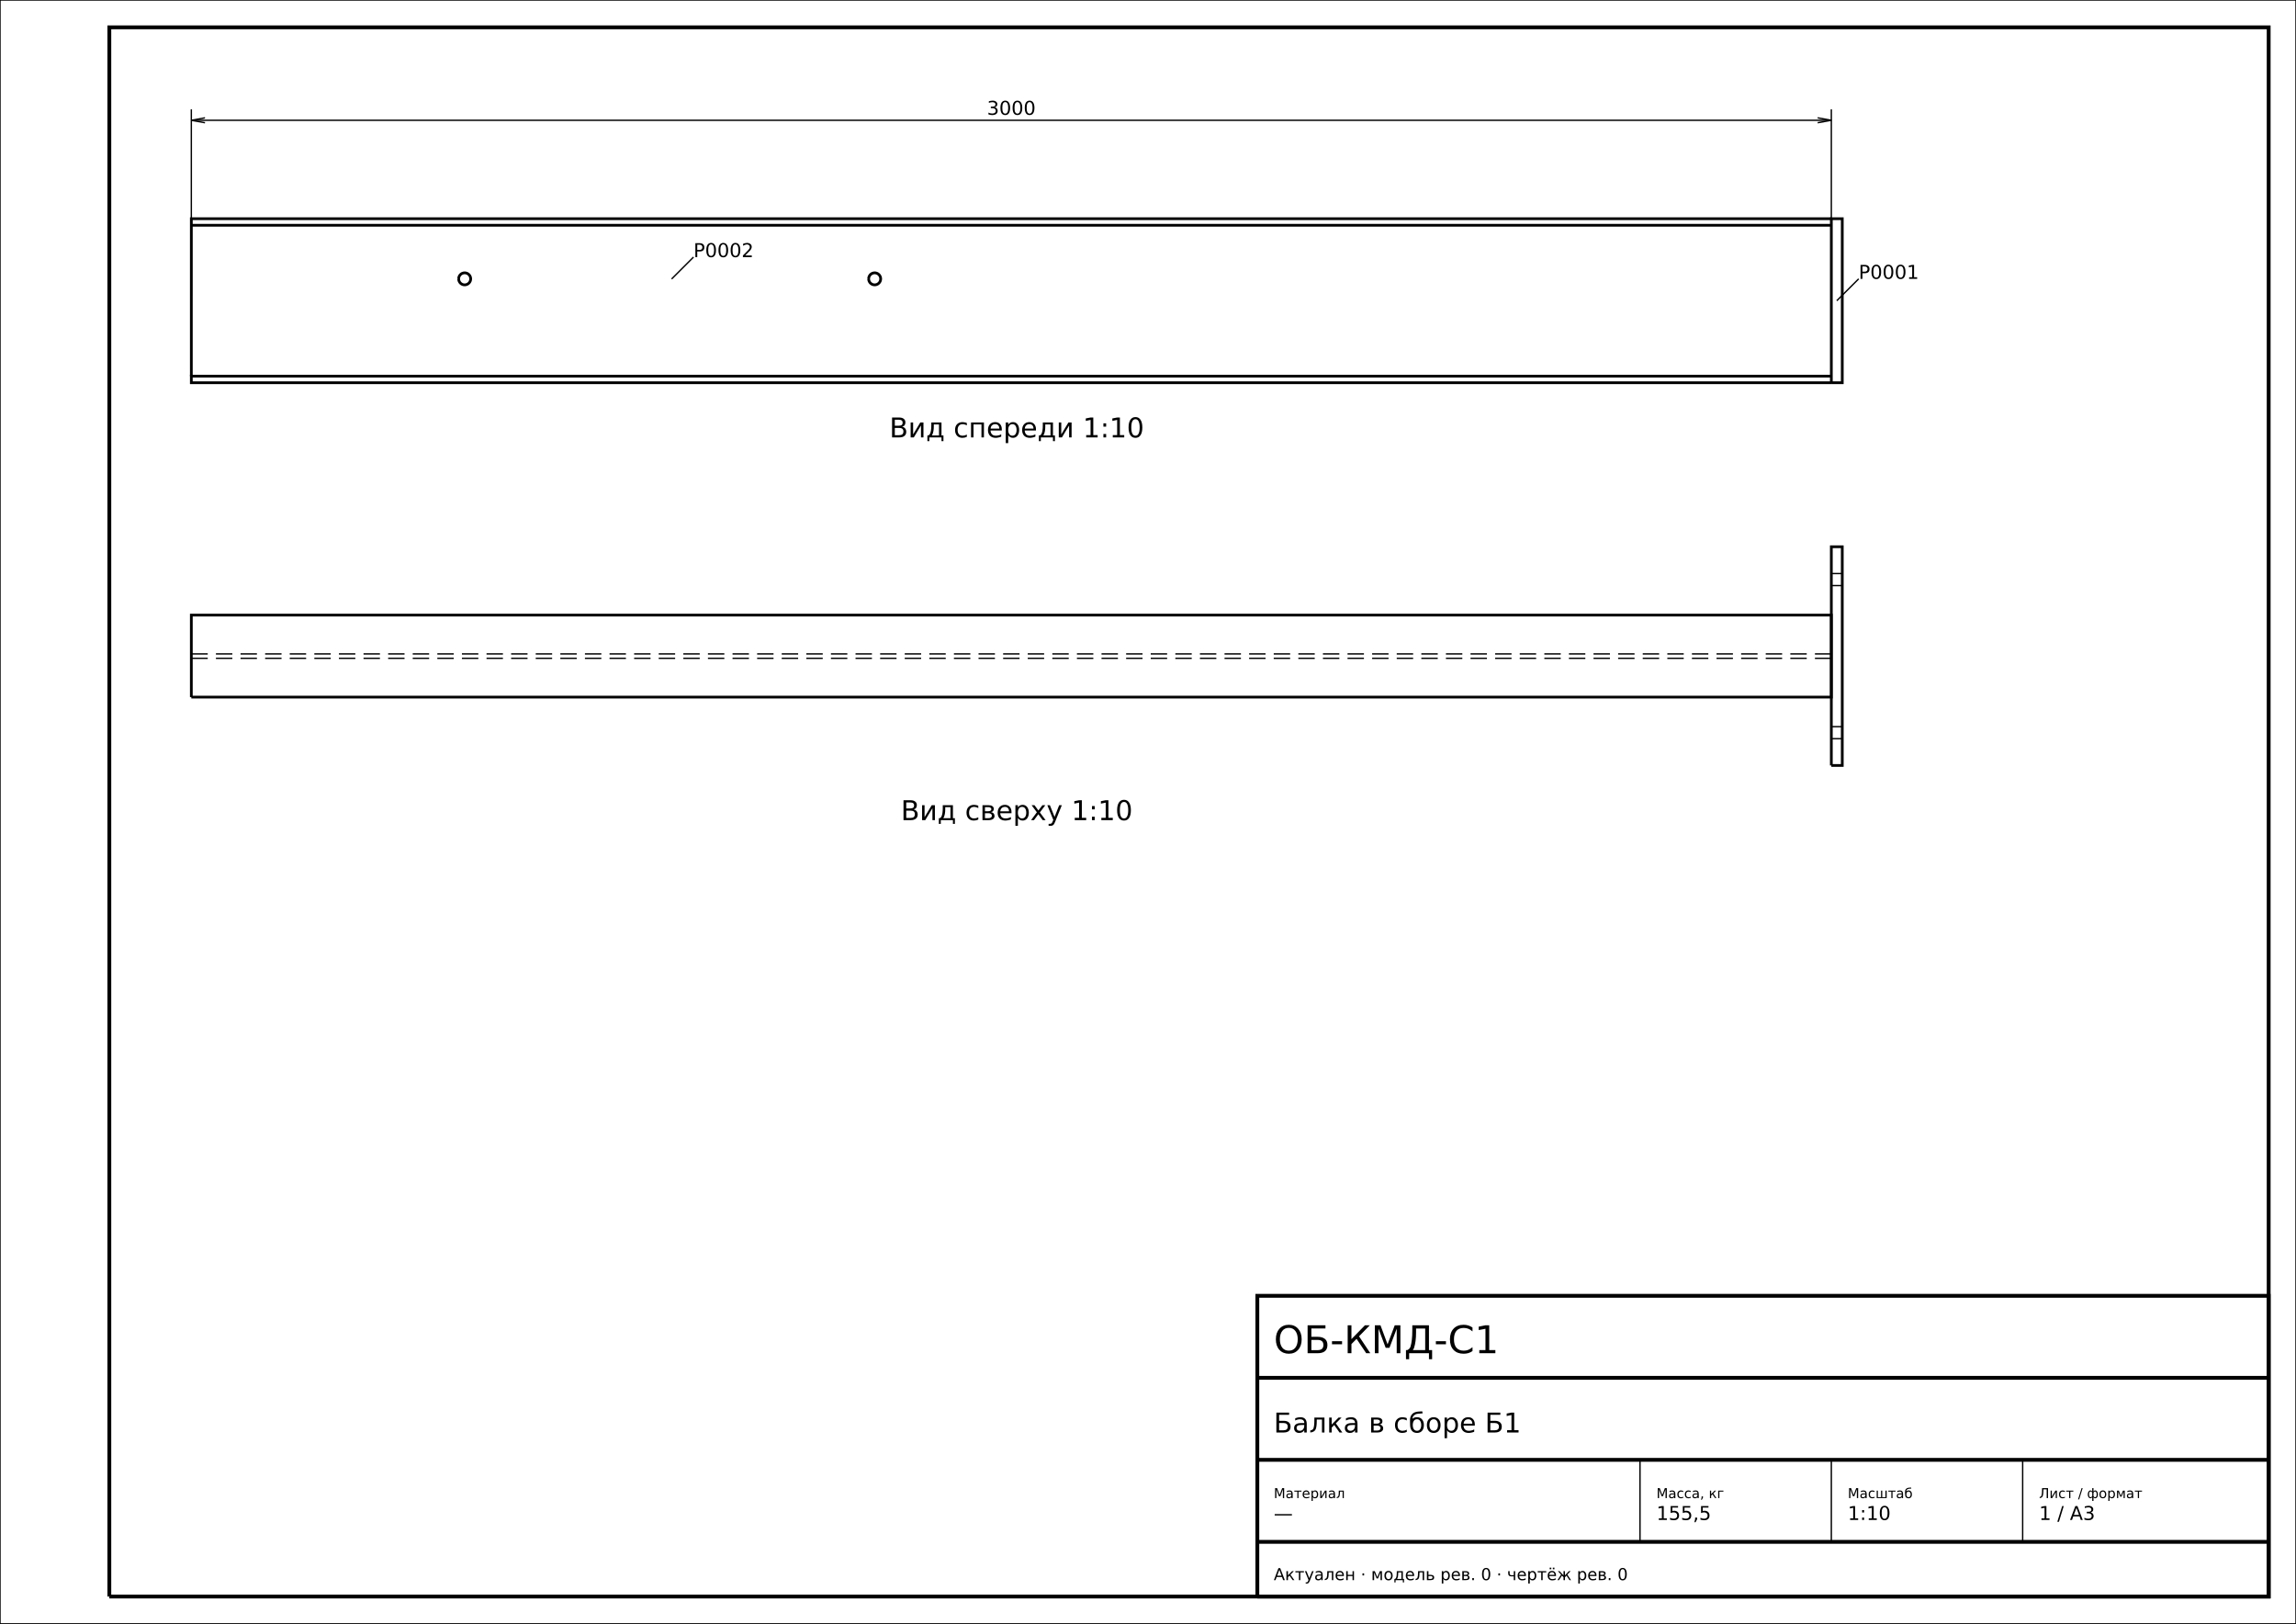
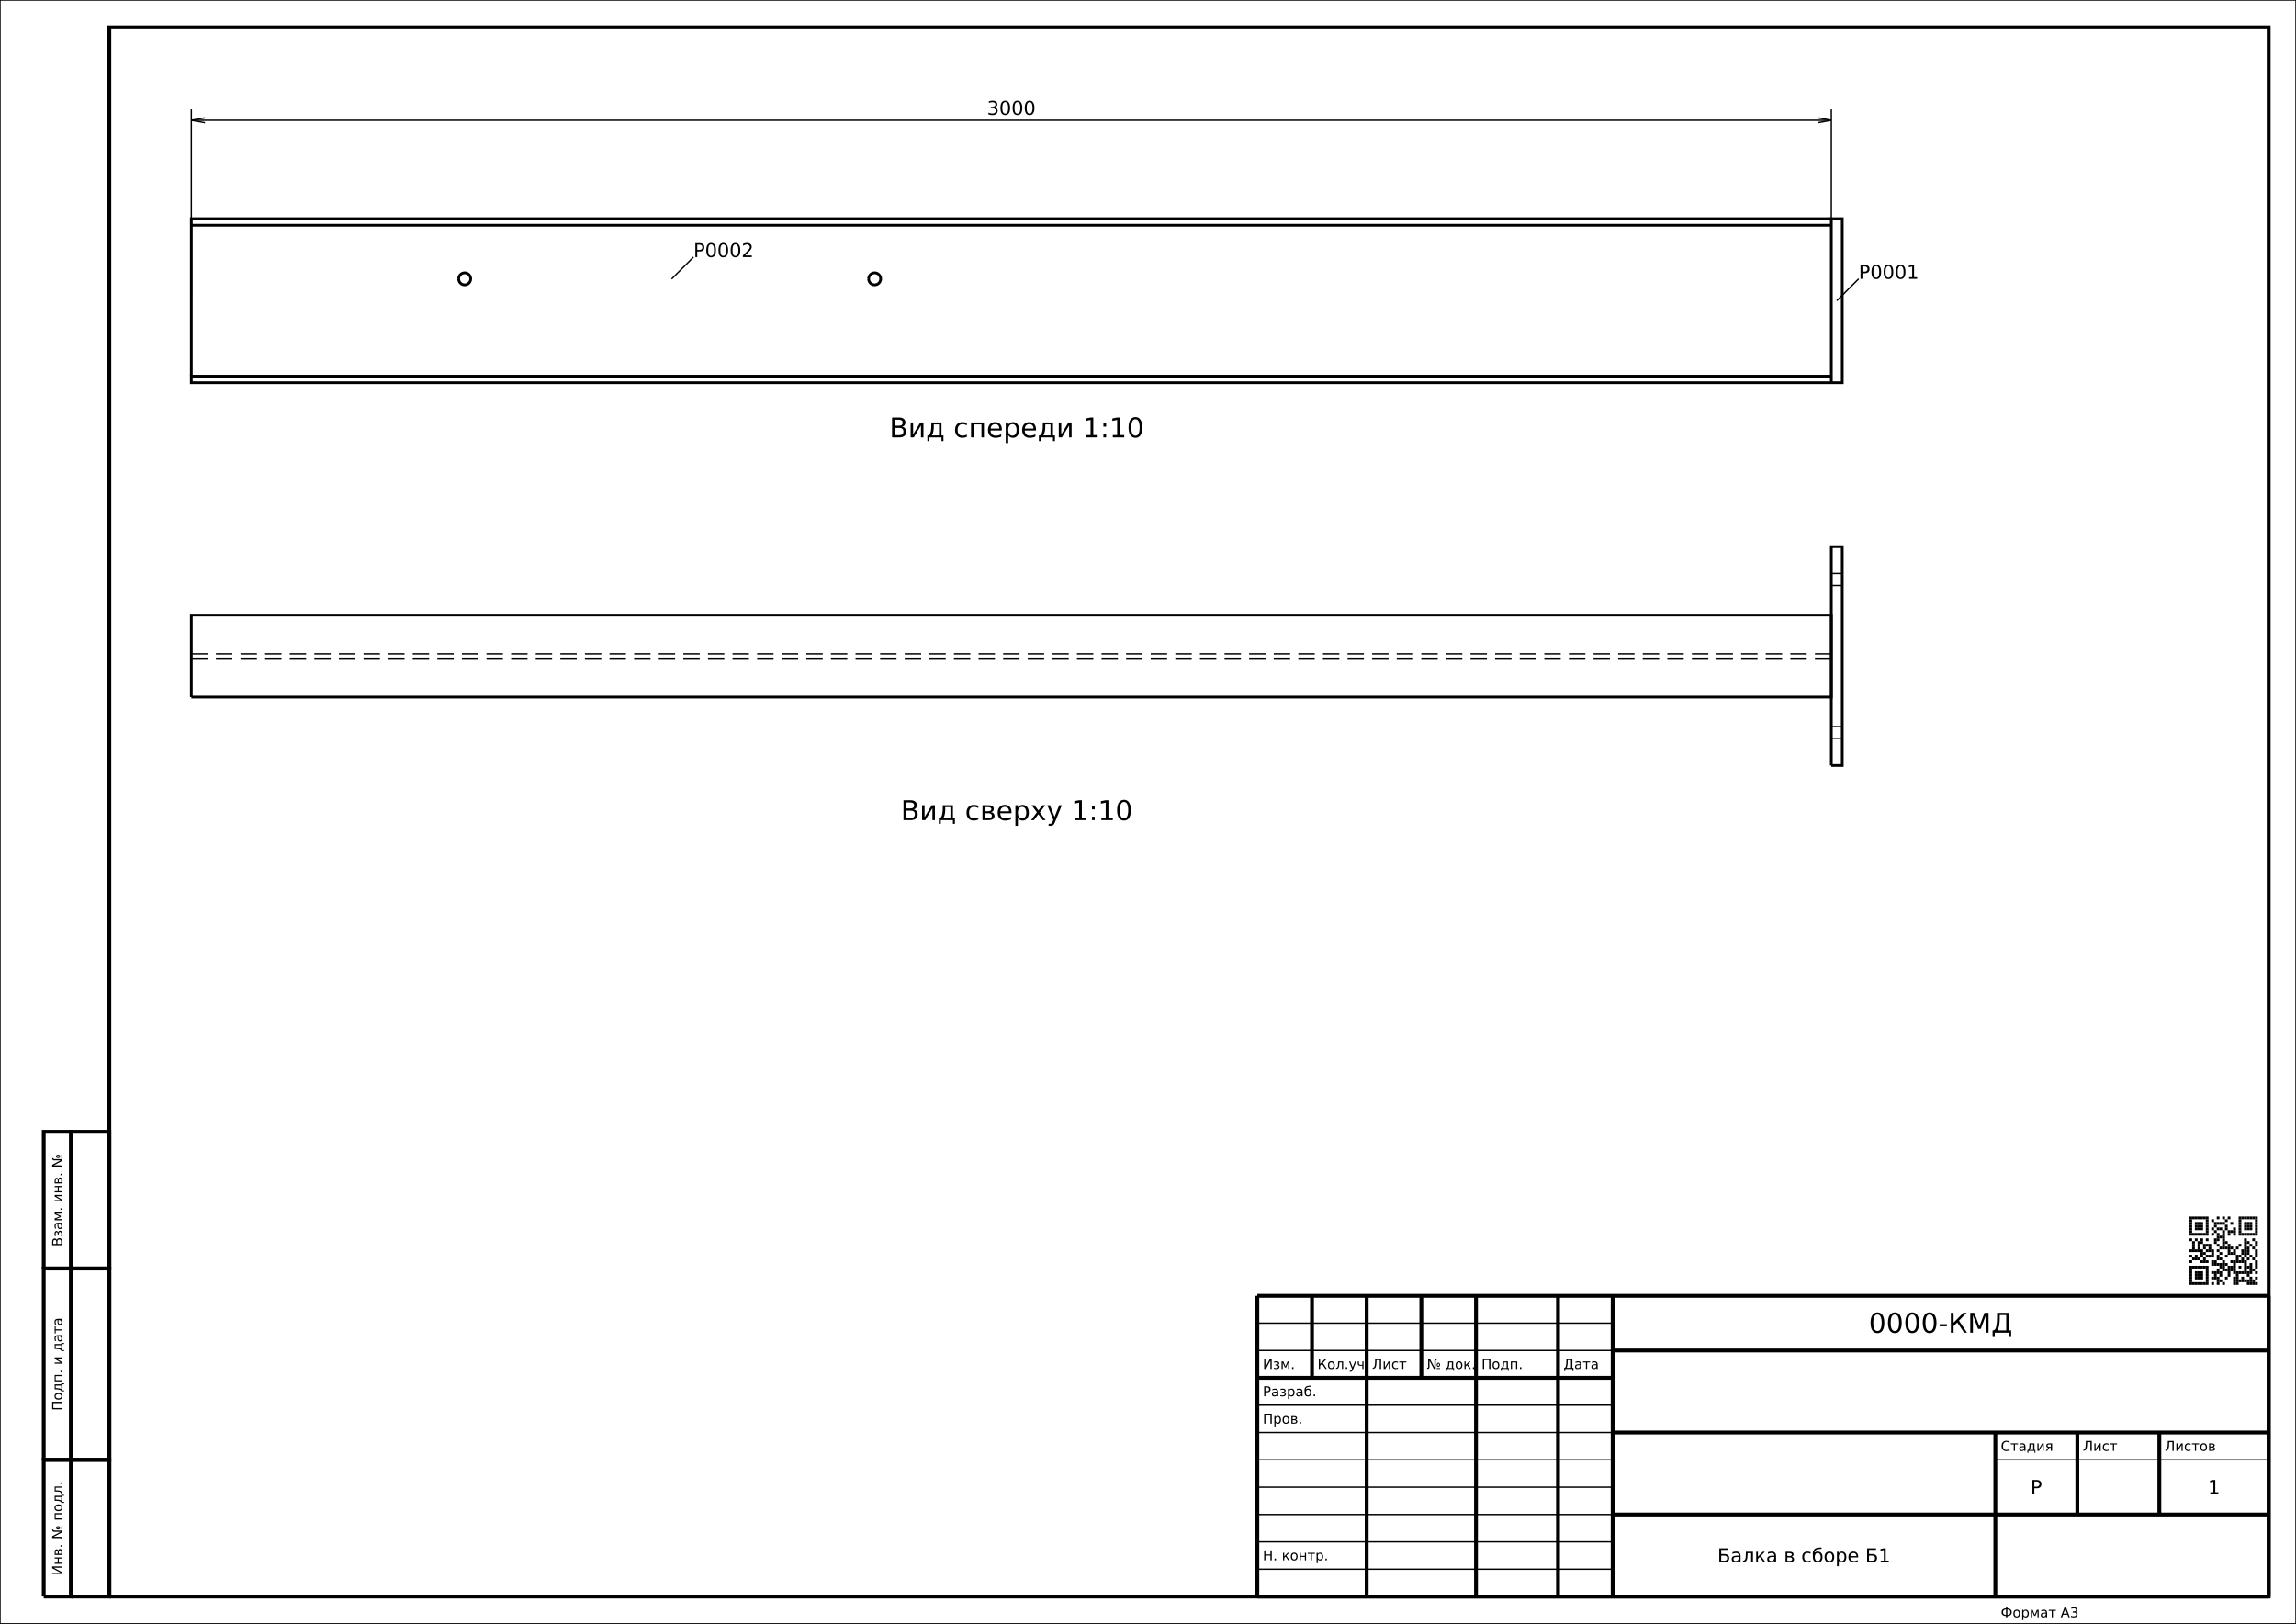
<svg xmlns="http://www.w3.org/2000/svg" width="420mm" height="297mm" viewBox="0 0 420 297" font-family="DejaVu Sans, Arial, sans-serif" data-drawing="902">
  <rect width="420" height="297" fill="#fff" />
  <polyline class="Thin" points="0,297 420,297 420,0 0,0 0,297" fill="none" stroke="#000" stroke-width="0.25" />
  <polyline class="Frame" points="20,292 415,292 415,5 20,5 20,292" fill="none" stroke="#000" stroke-width="0.7" />
-   <polyline class="Frame" points="230,292 415,292 415,237 230,237 230,292" fill="none" stroke="#000" stroke-width="0.7" />
-   <polyline class="Frame" points="230,252 415,252" fill="none" stroke="#000" stroke-width="0.7" />
-   <polyline class="Frame" points="230,267 415,267" fill="none" stroke="#000" stroke-width="0.7" />
-   <polyline class="Frame" points="230,282 415,282" fill="none" stroke="#000" stroke-width="0.7" />
-   <polyline class="Thin" points="300,282 300,267" fill="none" stroke="#000" stroke-width="0.25" />
-   <polyline class="Thin" points="335,282 335,267" fill="none" stroke="#000" stroke-width="0.25" />
-   <polyline class="Thin" points="370,282 370,267" fill="none" stroke="#000" stroke-width="0.25" />
+   <polyline class="Frame" points="230,292 415,292" fill="none" stroke="#000" stroke-width="0.7" />
+   <polyline class="Frame" points="415,292 415,237" fill="none" stroke="#000" stroke-width="0.7" />
+   <polyline class="Frame" points="415,237 230,237" fill="none" stroke="#000" stroke-width="0.7" />
+   <polyline class="Frame" points="230,237 230,292" fill="none" stroke="#000" stroke-width="0.7" />
+   <polyline class="Thin" points="230,287 295,287" fill="none" stroke="#000" stroke-width="0.25" />
+   <polyline class="Thin" points="230,282 295,282" fill="none" stroke="#000" stroke-width="0.25" />
+   <polyline class="Thin" points="230,277 295,277" fill="none" stroke="#000" stroke-width="0.25" />
+   <polyline class="Thin" points="230,272 295,272" fill="none" stroke="#000" stroke-width="0.25" />
+   <polyline class="Thin" points="230,267 295,267" fill="none" stroke="#000" stroke-width="0.25" />
+   <polyline class="Thin" points="230,262 295,262" fill="none" stroke="#000" stroke-width="0.25" />
+   <polyline class="Thin" points="230,257 295,257" fill="none" stroke="#000" stroke-width="0.25" />
+   <polyline class="Frame" points="230,252 295,252" fill="none" stroke="#000" stroke-width="0.7" />
+   <polyline class="Thin" points="230,247 295,247" fill="none" stroke="#000" stroke-width="0.25" />
+   <polyline class="Thin" points="230,242 295,242" fill="none" stroke="#000" stroke-width="0.25" />
+   <polyline class="Frame" points="240,252 240,237" fill="none" stroke="#000" stroke-width="0.7" />
+   <polyline class="Frame" points="260,252 260,237" fill="none" stroke="#000" stroke-width="0.7" />
+   <polyline class="Frame" points="250,292 250,237" fill="none" stroke="#000" stroke-width="0.7" />
+   <polyline class="Frame" points="270,292 270,237" fill="none" stroke="#000" stroke-width="0.7" />
+   <polyline class="Frame" points="285,292 285,237" fill="none" stroke="#000" stroke-width="0.7" />
+   <polyline class="Frame" points="295,292 295,237" fill="none" stroke="#000" stroke-width="0.7" />
+   <polyline class="Frame" points="295,247 415,247" fill="none" stroke="#000" stroke-width="0.7" />
+   <polyline class="Frame" points="295,262 415,262" fill="none" stroke="#000" stroke-width="0.7" />
+   <polyline class="Thin" points="365,267 415,267" fill="none" stroke="#000" stroke-width="0.25" />
+   <polyline class="Frame" points="295,277 415,277" fill="none" stroke="#000" stroke-width="0.7" />
+   <polyline class="Frame" points="365,292 365,262" fill="none" stroke="#000" stroke-width="0.7" />
+   <polyline class="Frame" points="380,277 380,262" fill="none" stroke="#000" stroke-width="0.7" />
+   <polyline class="Frame" points="395,277 395,262" fill="none" stroke="#000" stroke-width="0.7" />
+   <polyline class="Frame" points="8,292 13,292 13,267 8,267 8,292" fill="none" stroke="#000" stroke-width="0.7" />
+   <polyline class="Frame" points="13,292 20,292 20,267 13,267 13,292" fill="none" stroke="#000" stroke-width="0.7" />
+   <polyline class="Frame" points="8,267 13,267 13,232 8,232 8,267" fill="none" stroke="#000" stroke-width="0.7" />
+   <polyline class="Frame" points="13,267 20,267 20,232 13,232 13,267" fill="none" stroke="#000" stroke-width="0.7" />
+   <polyline class="Frame" points="8,232 13,232 13,207 8,207 8,232" fill="none" stroke="#000" stroke-width="0.7" />
+   <polyline class="Frame" points="13,232 20,232 20,207 13,207 13,232" fill="none" stroke="#000" stroke-width="0.7" />
+   <rect x="400.5" y="222.5" width="0.5" height="0.5" fill="#000" />
+   <rect x="401" y="222.5" width="0.5" height="0.5" fill="#000" />
+   <rect x="401.5" y="222.5" width="0.5" height="0.5" fill="#000" />
+   <rect x="402" y="222.5" width="0.5" height="0.5" fill="#000" />
+   <rect x="402.5" y="222.5" width="0.5" height="0.5" fill="#000" />
+   <rect x="403" y="222.5" width="0.5" height="0.5" fill="#000" />
+   <rect x="403.5" y="222.5" width="0.5" height="0.5" fill="#000" />
+   <rect x="405.5" y="222.5" width="0.5" height="0.5" fill="#000" />
+   <rect x="406.5" y="222.5" width="0.5" height="0.5" fill="#000" />
+   <rect x="407.5" y="222.5" width="0.5" height="0.5" fill="#000" />
+   <rect x="409.5" y="222.5" width="0.5" height="0.5" fill="#000" />
+   <rect x="410" y="222.5" width="0.5" height="0.5" fill="#000" />
+   <rect x="410.5" y="222.5" width="0.5" height="0.5" fill="#000" />
+   <rect x="411" y="222.5" width="0.5" height="0.5" fill="#000" />
+   <rect x="411.5" y="222.5" width="0.5" height="0.5" fill="#000" />
+   <rect x="412" y="222.5" width="0.5" height="0.5" fill="#000" />
+   <rect x="412.5" y="222.5" width="0.5" height="0.5" fill="#000" />
+   <rect x="400.5" y="223" width="0.5" height="0.5" fill="#000" />
+   <rect x="403.5" y="223" width="0.5" height="0.5" fill="#000" />
+   <rect x="404.5" y="223" width="0.5" height="0.5" fill="#000" />
+   <rect x="407" y="223" width="0.5" height="0.5" fill="#000" />
+   <rect x="409.5" y="223" width="0.5" height="0.5" fill="#000" />
+   <rect x="412.5" y="223" width="0.5" height="0.5" fill="#000" />
+   <rect x="400.5" y="223.5" width="0.5" height="0.5" fill="#000" />
+   <rect x="401.5" y="223.5" width="0.5" height="0.5" fill="#000" />
+   <rect x="402" y="223.5" width="0.5" height="0.5" fill="#000" />
+   <rect x="402.5" y="223.5" width="0.5" height="0.5" fill="#000" />
+   <rect x="403.5" y="223.5" width="0.5" height="0.5" fill="#000" />
+   <rect x="405" y="223.5" width="0.5" height="0.5" fill="#000" />
+   <rect x="405.5" y="223.5" width="0.5" height="0.5" fill="#000" />
+   <rect x="406" y="223.5" width="0.5" height="0.5" fill="#000" />
+   <rect x="406.5" y="223.5" width="0.5" height="0.5" fill="#000" />
+   <rect x="408" y="223.5" width="0.5" height="0.5" fill="#000" />
+   <rect x="409.5" y="223.5" width="0.5" height="0.5" fill="#000" />
+   <rect x="410.5" y="223.5" width="0.5" height="0.5" fill="#000" />
+   <rect x="411" y="223.5" width="0.5" height="0.5" fill="#000" />
+   <rect x="411.5" y="223.5" width="0.5" height="0.5" fill="#000" />
+   <rect x="412.5" y="223.5" width="0.5" height="0.5" fill="#000" />
+   <rect x="400.5" y="224" width="0.5" height="0.5" fill="#000" />
+   <rect x="401.5" y="224" width="0.5" height="0.5" fill="#000" />
+   <rect x="402" y="224" width="0.5" height="0.5" fill="#000" />
+   <rect x="402.5" y="224" width="0.5" height="0.5" fill="#000" />
+   <rect x="403.5" y="224" width="0.5" height="0.5" fill="#000" />
+   <rect x="405" y="224" width="0.5" height="0.5" fill="#000" />
+   <rect x="407" y="224" width="0.5" height="0.5" fill="#000" />
+   <rect x="409.5" y="224" width="0.5" height="0.5" fill="#000" />
+   <rect x="410.5" y="224" width="0.5" height="0.5" fill="#000" />
+   <rect x="411" y="224" width="0.5" height="0.5" fill="#000" />
+   <rect x="411.5" y="224" width="0.5" height="0.5" fill="#000" />
+   <rect x="412.5" y="224" width="0.5" height="0.5" fill="#000" />
+   <rect x="400.5" y="224.5" width="0.5" height="0.5" fill="#000" />
+   <rect x="401.5" y="224.5" width="0.5" height="0.5" fill="#000" />
+   <rect x="402" y="224.5" width="0.5" height="0.5" fill="#000" />
+   <rect x="402.5" y="224.5" width="0.5" height="0.5" fill="#000" />
+   <rect x="403.5" y="224.5" width="0.5" height="0.5" fill="#000" />
+   <rect x="404.5" y="224.5" width="0.5" height="0.5" fill="#000" />
+   <rect x="405.5" y="224.5" width="0.5" height="0.5" fill="#000" />
+   <rect x="406" y="224.5" width="0.5" height="0.5" fill="#000" />
+   <rect x="407" y="224.5" width="0.5" height="0.5" fill="#000" />
+   <rect x="408.5" y="224.5" width="0.5" height="0.5" fill="#000" />
+   <rect x="409.5" y="224.5" width="0.5" height="0.5" fill="#000" />
+   <rect x="410.5" y="224.5" width="0.5" height="0.5" fill="#000" />
+   <rect x="411" y="224.5" width="0.5" height="0.5" fill="#000" />
+   <rect x="411.5" y="224.5" width="0.5" height="0.5" fill="#000" />
+   <rect x="412.5" y="224.5" width="0.5" height="0.5" fill="#000" />
+   <rect x="400.5" y="225" width="0.5" height="0.5" fill="#000" />
+   <rect x="403.5" y="225" width="0.5" height="0.5" fill="#000" />
+   <rect x="405" y="225" width="0.5" height="0.5" fill="#000" />
+   <rect x="406.5" y="225" width="0.5" height="0.5" fill="#000" />
+   <rect x="407.5" y="225" width="0.5" height="0.5" fill="#000" />
+   <rect x="408" y="225" width="0.5" height="0.5" fill="#000" />
+   <rect x="408.5" y="225" width="0.5" height="0.5" fill="#000" />
+   <rect x="409.5" y="225" width="0.5" height="0.5" fill="#000" />
+   <rect x="412.5" y="225" width="0.5" height="0.5" fill="#000" />
+   <rect x="400.5" y="225.5" width="0.5" height="0.5" fill="#000" />
+   <rect x="401" y="225.5" width="0.5" height="0.5" fill="#000" />
+   <rect x="401.5" y="225.5" width="0.5" height="0.5" fill="#000" />
+   <rect x="402" y="225.5" width="0.5" height="0.5" fill="#000" />
+   <rect x="402.5" y="225.5" width="0.5" height="0.5" fill="#000" />
+   <rect x="403" y="225.5" width="0.5" height="0.5" fill="#000" />
+   <rect x="403.5" y="225.5" width="0.5" height="0.5" fill="#000" />
+   <rect x="404.5" y="225.5" width="0.5" height="0.5" fill="#000" />
+   <rect x="405.5" y="225.5" width="0.5" height="0.5" fill="#000" />
+   <rect x="406.5" y="225.5" width="0.5" height="0.5" fill="#000" />
+   <rect x="407.5" y="225.5" width="0.5" height="0.5" fill="#000" />
+   <rect x="408.5" y="225.5" width="0.5" height="0.5" fill="#000" />
+   <rect x="409.5" y="225.5" width="0.5" height="0.5" fill="#000" />
+   <rect x="410" y="225.5" width="0.5" height="0.5" fill="#000" />
+   <rect x="410.5" y="225.5" width="0.5" height="0.5" fill="#000" />
+   <rect x="411" y="225.5" width="0.5" height="0.5" fill="#000" />
+   <rect x="411.5" y="225.5" width="0.5" height="0.5" fill="#000" />
+   <rect x="412" y="225.5" width="0.5" height="0.5" fill="#000" />
+   <rect x="412.5" y="225.5" width="0.5" height="0.5" fill="#000" />
+   <rect x="405.5" y="226" width="0.5" height="0.5" fill="#000" />
+   <rect x="406" y="226" width="0.5" height="0.5" fill="#000" />
+   <rect x="406.5" y="226" width="0.5" height="0.5" fill="#000" />
+   <rect x="400.5" y="226.5" width="0.5" height="0.5" fill="#000" />
+   <rect x="401.5" y="226.5" width="0.5" height="0.5" fill="#000" />
+   <rect x="402.5" y="226.5" width="0.5" height="0.5" fill="#000" />
+   <rect x="403.5" y="226.5" width="0.5" height="0.5" fill="#000" />
+   <rect x="405" y="226.5" width="0.5" height="0.5" fill="#000" />
+   <rect x="405.5" y="226.5" width="0.5" height="0.5" fill="#000" />
+   <rect x="406.5" y="226.5" width="0.5" height="0.5" fill="#000" />
+   <rect x="410.5" y="226.5" width="0.5" height="0.5" fill="#000" />
+   <rect x="412" y="226.5" width="0.5" height="0.5" fill="#000" />
+   <rect x="401" y="227" width="0.5" height="0.5" fill="#000" />
+   <rect x="402" y="227" width="0.5" height="0.5" fill="#000" />
+   <rect x="402.5" y="227" width="0.5" height="0.5" fill="#000" />
+   <rect x="405" y="227" width="0.5" height="0.5" fill="#000" />
+   <rect x="406.5" y="227" width="0.5" height="0.5" fill="#000" />
+   <rect x="407" y="227" width="0.5" height="0.5" fill="#000" />
+   <rect x="410.5" y="227" width="0.5" height="0.5" fill="#000" />
+   <rect x="411" y="227" width="0.5" height="0.5" fill="#000" />
+   <rect x="412.5" y="227" width="0.5" height="0.5" fill="#000" />
+   <rect x="401" y="227.5" width="0.5" height="0.5" fill="#000" />
+   <rect x="402" y="227.5" width="0.5" height="0.5" fill="#000" />
+   <rect x="403" y="227.5" width="0.5" height="0.5" fill="#000" />
+   <rect x="403.5" y="227.5" width="0.5" height="0.5" fill="#000" />
+   <rect x="404" y="227.5" width="0.5" height="0.5" fill="#000" />
+   <rect x="405.5" y="227.5" width="0.5" height="0.5" fill="#000" />
+   <rect x="406.5" y="227.5" width="0.5" height="0.5" fill="#000" />
+   <rect x="407.5" y="227.5" width="0.5" height="0.5" fill="#000" />
+   <rect x="409.5" y="227.5" width="0.5" height="0.5" fill="#000" />
+   <rect x="410.5" y="227.5" width="0.5" height="0.5" fill="#000" />
+   <rect x="411.5" y="227.5" width="0.5" height="0.5" fill="#000" />
+   <rect x="412.5" y="227.5" width="0.5" height="0.5" fill="#000" />
+   <rect x="401" y="228" width="0.5" height="0.5" fill="#000" />
+   <rect x="402" y="228" width="0.5" height="0.5" fill="#000" />
+   <rect x="403" y="228" width="0.5" height="0.5" fill="#000" />
+   <rect x="404" y="228" width="0.5" height="0.5" fill="#000" />
+   <rect x="406" y="228" width="0.5" height="0.5" fill="#000" />
+   <rect x="406.5" y="228" width="0.5" height="0.5" fill="#000" />
+   <rect x="407" y="228" width="0.5" height="0.5" fill="#000" />
+   <rect x="407.5" y="228" width="0.5" height="0.5" fill="#000" />
+   <rect x="408" y="228" width="0.5" height="0.5" fill="#000" />
+   <rect x="409" y="228" width="0.5" height="0.5" fill="#000" />
+   <rect x="410.5" y="228" width="0.5" height="0.5" fill="#000" />
+   <rect x="411" y="228" width="0.5" height="0.5" fill="#000" />
+   <rect x="412" y="228" width="0.5" height="0.5" fill="#000" />
+   <rect x="400.5" y="228.5" width="0.5" height="0.5" fill="#000" />
+   <rect x="401" y="228.5" width="0.5" height="0.5" fill="#000" />
+   <rect x="401.5" y="228.5" width="0.5" height="0.5" fill="#000" />
+   <rect x="402" y="228.5" width="0.5" height="0.5" fill="#000" />
+   <rect x="402.5" y="228.5" width="0.5" height="0.5" fill="#000" />
+   <rect x="403.5" y="228.5" width="0.5" height="0.5" fill="#000" />
+   <rect x="404" y="228.5" width="0.5" height="0.5" fill="#000" />
+   <rect x="404.5" y="228.5" width="0.5" height="0.5" fill="#000" />
+   <rect x="405.5" y="228.5" width="0.5" height="0.5" fill="#000" />
+   <rect x="407.5" y="228.5" width="0.5" height="0.5" fill="#000" />
+   <rect x="408.5" y="228.5" width="0.5" height="0.5" fill="#000" />
+   <rect x="410" y="228.5" width="0.5" height="0.5" fill="#000" />
+   <rect x="410.5" y="228.5" width="0.5" height="0.5" fill="#000" />
+   <rect x="411" y="228.5" width="0.5" height="0.5" fill="#000" />
+   <rect x="412.5" y="228.5" width="0.5" height="0.5" fill="#000" />
+   <rect x="402.5" y="229" width="0.5" height="0.5" fill="#000" />
+   <rect x="403" y="229" width="0.5" height="0.5" fill="#000" />
+   <rect x="404.5" y="229" width="0.5" height="0.5" fill="#000" />
+   <rect x="406" y="229" width="0.5" height="0.5" fill="#000" />
+   <rect x="407.5" y="229" width="0.5" height="0.5" fill="#000" />
+   <rect x="408" y="229" width="0.5" height="0.5" fill="#000" />
+   <rect x="408.5" y="229" width="0.5" height="0.5" fill="#000" />
+   <rect x="410" y="229" width="0.5" height="0.5" fill="#000" />
+   <rect x="410.5" y="229" width="0.5" height="0.5" fill="#000" />
+   <rect x="411" y="229" width="0.5" height="0.5" fill="#000" />
+   <rect x="412.5" y="229" width="0.5" height="0.5" fill="#000" />
+   <rect x="400.5" y="229.5" width="0.5" height="0.5" fill="#000" />
+   <rect x="401.5" y="229.5" width="0.5" height="0.5" fill="#000" />
+   <rect x="402.5" y="229.5" width="0.5" height="0.5" fill="#000" />
+   <rect x="403.5" y="229.5" width="0.5" height="0.5" fill="#000" />
+   <rect x="404" y="229.5" width="0.5" height="0.5" fill="#000" />
+   <rect x="404.5" y="229.5" width="0.5" height="0.5" fill="#000" />
+   <rect x="405.5" y="229.5" width="0.5" height="0.5" fill="#000" />
+   <rect x="407" y="229.5" width="0.5" height="0.5" fill="#000" />
+   <rect x="409" y="229.5" width="0.5" height="0.5" fill="#000" />
+   <rect x="409.5" y="229.5" width="0.5" height="0.5" fill="#000" />
+   <rect x="410.5" y="229.5" width="0.5" height="0.5" fill="#000" />
+   <rect x="411.5" y="229.5" width="0.5" height="0.5" fill="#000" />
+   <rect x="412.5" y="229.5" width="0.5" height="0.5" fill="#000" />
+   <rect x="401" y="230" width="0.5" height="0.5" fill="#000" />
+   <rect x="401.5" y="230" width="0.5" height="0.5" fill="#000" />
+   <rect x="402" y="230" width="0.5" height="0.5" fill="#000" />
+   <rect x="403" y="230" width="0.5" height="0.5" fill="#000" />
+   <rect x="405.5" y="230" width="0.5" height="0.5" fill="#000" />
+   <rect x="406" y="230" width="0.5" height="0.5" fill="#000" />
+   <rect x="409" y="230" width="0.5" height="0.5" fill="#000" />
+   <rect x="410" y="230" width="0.5" height="0.5" fill="#000" />
+   <rect x="411" y="230" width="0.5" height="0.5" fill="#000" />
+   <rect x="412" y="230" width="0.5" height="0.5" fill="#000" />
+   <rect x="400.5" y="230.5" width="0.5" height="0.5" fill="#000" />
+   <rect x="402.5" y="230.5" width="0.5" height="0.5" fill="#000" />
+   <rect x="403" y="230.5" width="0.5" height="0.5" fill="#000" />
+   <rect x="403.5" y="230.5" width="0.5" height="0.5" fill="#000" />
+   <rect x="404.5" y="230.5" width="0.5" height="0.5" fill="#000" />
+   <rect x="405" y="230.5" width="0.5" height="0.5" fill="#000" />
+   <rect x="406.5" y="230.5" width="0.5" height="0.5" fill="#000" />
+   <rect x="408" y="230.5" width="0.5" height="0.5" fill="#000" />
+   <rect x="408.5" y="230.5" width="0.5" height="0.5" fill="#000" />
+   <rect x="409" y="230.5" width="0.5" height="0.5" fill="#000" />
+   <rect x="409.5" y="230.5" width="0.5" height="0.5" fill="#000" />
+   <rect x="410" y="230.5" width="0.5" height="0.5" fill="#000" />
+   <rect x="410.5" y="230.5" width="0.5" height="0.5" fill="#000" />
+   <rect x="412.5" y="230.5" width="0.5" height="0.5" fill="#000" />
+   <rect x="404.5" y="231" width="0.5" height="0.5" fill="#000" />
+   <rect x="405" y="231" width="0.5" height="0.5" fill="#000" />
+   <rect x="405.5" y="231" width="0.5" height="0.5" fill="#000" />
+   <rect x="406" y="231" width="0.5" height="0.5" fill="#000" />
+   <rect x="406.5" y="231" width="0.5" height="0.5" fill="#000" />
+   <rect x="407" y="231" width="0.5" height="0.5" fill="#000" />
+   <rect x="408.5" y="231" width="0.5" height="0.5" fill="#000" />
+   <rect x="410.5" y="231" width="0.5" height="0.5" fill="#000" />
+   <rect x="411.5" y="231" width="0.5" height="0.5" fill="#000" />
+   <rect x="412.5" y="231" width="0.5" height="0.5" fill="#000" />
+   <rect x="400.5" y="231.5" width="0.5" height="0.5" fill="#000" />
+   <rect x="401" y="231.5" width="0.5" height="0.5" fill="#000" />
+   <rect x="401.5" y="231.5" width="0.5" height="0.5" fill="#000" />
+   <rect x="402" y="231.5" width="0.5" height="0.5" fill="#000" />
+   <rect x="402.5" y="231.5" width="0.5" height="0.5" fill="#000" />
+   <rect x="403" y="231.5" width="0.5" height="0.5" fill="#000" />
+   <rect x="403.5" y="231.5" width="0.5" height="0.5" fill="#000" />
+   <rect x="406" y="231.5" width="0.5" height="0.5" fill="#000" />
+   <rect x="406.5" y="231.5" width="0.5" height="0.5" fill="#000" />
+   <rect x="407.5" y="231.5" width="0.5" height="0.5" fill="#000" />
+   <rect x="408" y="231.5" width="0.5" height="0.5" fill="#000" />
+   <rect x="408.5" y="231.5" width="0.5" height="0.5" fill="#000" />
+   <rect x="409.5" y="231.5" width="0.5" height="0.5" fill="#000" />
+   <rect x="410.5" y="231.5" width="0.5" height="0.5" fill="#000" />
+   <rect x="411" y="231.5" width="0.5" height="0.5" fill="#000" />
+   <rect x="411.5" y="231.5" width="0.5" height="0.5" fill="#000" />
+   <rect x="412.5" y="231.5" width="0.5" height="0.5" fill="#000" />
+   <rect x="400.5" y="232" width="0.5" height="0.5" fill="#000" />
+   <rect x="403.5" y="232" width="0.5" height="0.5" fill="#000" />
+   <rect x="405.5" y="232" width="0.5" height="0.5" fill="#000" />
+   <rect x="406.5" y="232" width="0.5" height="0.5" fill="#000" />
+   <rect x="407" y="232" width="0.5" height="0.5" fill="#000" />
+   <rect x="407.5" y="232" width="0.5" height="0.5" fill="#000" />
+   <rect x="408" y="232" width="0.5" height="0.5" fill="#000" />
+   <rect x="408.5" y="232" width="0.5" height="0.5" fill="#000" />
+   <rect x="410.5" y="232" width="0.5" height="0.5" fill="#000" />
+   <rect x="411.5" y="232" width="0.5" height="0.5" fill="#000" />
+   <rect x="412" y="232" width="0.5" height="0.5" fill="#000" />
+   <rect x="400.5" y="232.5" width="0.5" height="0.5" fill="#000" />
+   <rect x="401.5" y="232.5" width="0.5" height="0.5" fill="#000" />
+   <rect x="402" y="232.5" width="0.5" height="0.5" fill="#000" />
+   <rect x="402.5" y="232.5" width="0.5" height="0.5" fill="#000" />
+   <rect x="403.5" y="232.5" width="0.5" height="0.5" fill="#000" />
+   <rect x="404.5" y="232.5" width="0.5" height="0.5" fill="#000" />
+   <rect x="405" y="232.5" width="0.5" height="0.5" fill="#000" />
+   <rect x="405.5" y="232.5" width="0.5" height="0.5" fill="#000" />
+   <rect x="406" y="232.5" width="0.5" height="0.5" fill="#000" />
+   <rect x="407.5" y="232.5" width="0.5" height="0.5" fill="#000" />
+   <rect x="408.5" y="232.5" width="0.5" height="0.5" fill="#000" />
+   <rect x="409" y="232.5" width="0.5" height="0.5" fill="#000" />
+   <rect x="409.5" y="232.5" width="0.5" height="0.5" fill="#000" />
+   <rect x="410" y="232.5" width="0.5" height="0.5" fill="#000" />
+   <rect x="410.5" y="232.5" width="0.5" height="0.5" fill="#000" />
+   <rect x="411" y="232.5" width="0.5" height="0.5" fill="#000" />
+   <rect x="411.5" y="232.5" width="0.5" height="0.5" fill="#000" />
+   <rect x="412.5" y="232.5" width="0.5" height="0.5" fill="#000" />
+   <rect x="400.5" y="233" width="0.5" height="0.5" fill="#000" />
+   <rect x="401.5" y="233" width="0.5" height="0.5" fill="#000" />
+   <rect x="402" y="233" width="0.5" height="0.5" fill="#000" />
+   <rect x="402.5" y="233" width="0.5" height="0.5" fill="#000" />
+   <rect x="403.5" y="233" width="0.5" height="0.5" fill="#000" />
+   <rect x="405" y="233" width="0.5" height="0.5" fill="#000" />
+   <rect x="406" y="233" width="0.5" height="0.5" fill="#000" />
+   <rect x="407.5" y="233" width="0.5" height="0.5" fill="#000" />
+   <rect x="409" y="233" width="0.5" height="0.5" fill="#000" />
+   <rect x="411" y="233" width="0.5" height="0.5" fill="#000" />
+   <rect x="400.5" y="233.5" width="0.5" height="0.5" fill="#000" />
+   <rect x="401.5" y="233.5" width="0.5" height="0.5" fill="#000" />
+   <rect x="402" y="233.5" width="0.5" height="0.5" fill="#000" />
+   <rect x="402.5" y="233.5" width="0.5" height="0.5" fill="#000" />
+   <rect x="403.5" y="233.5" width="0.5" height="0.5" fill="#000" />
+   <rect x="404.5" y="233.5" width="0.5" height="0.5" fill="#000" />
+   <rect x="405" y="233.5" width="0.5" height="0.5" fill="#000" />
+   <rect x="405.5" y="233.5" width="0.5" height="0.5" fill="#000" />
+   <rect x="407" y="233.5" width="0.5" height="0.5" fill="#000" />
+   <rect x="408.5" y="233.5" width="0.5" height="0.5" fill="#000" />
+   <rect x="409" y="233.5" width="0.5" height="0.5" fill="#000" />
+   <rect x="410" y="233.5" width="0.5" height="0.5" fill="#000" />
+   <rect x="411.5" y="233.5" width="0.5" height="0.5" fill="#000" />
+   <rect x="412.5" y="233.5" width="0.5" height="0.5" fill="#000" />
+   <rect x="400.5" y="234" width="0.5" height="0.5" fill="#000" />
+   <rect x="403.5" y="234" width="0.5" height="0.5" fill="#000" />
+   <rect x="405.5" y="234" width="0.5" height="0.5" fill="#000" />
+   <rect x="406" y="234" width="0.5" height="0.5" fill="#000" />
+   <rect x="408.5" y="234" width="0.5" height="0.5" fill="#000" />
+   <rect x="409" y="234" width="0.5" height="0.5" fill="#000" />
+   <rect x="409.5" y="234" width="0.5" height="0.5" fill="#000" />
+   <rect x="410" y="234" width="0.5" height="0.5" fill="#000" />
+   <rect x="410.5" y="234" width="0.5" height="0.5" fill="#000" />
+   <rect x="411" y="234" width="0.5" height="0.5" fill="#000" />
+   <rect x="411.5" y="234" width="0.5" height="0.5" fill="#000" />
+   <rect x="412" y="234" width="0.5" height="0.5" fill="#000" />
+   <rect x="400.5" y="234.5" width="0.5" height="0.5" fill="#000" />
+   <rect x="401" y="234.5" width="0.5" height="0.5" fill="#000" />
+   <rect x="401.5" y="234.5" width="0.5" height="0.5" fill="#000" />
+   <rect x="402" y="234.5" width="0.5" height="0.5" fill="#000" />
+   <rect x="402.5" y="234.5" width="0.5" height="0.5" fill="#000" />
+   <rect x="403" y="234.5" width="0.5" height="0.5" fill="#000" />
+   <rect x="403.5" y="234.5" width="0.5" height="0.5" fill="#000" />
+   <rect x="404.5" y="234.5" width="0.5" height="0.5" fill="#000" />
+   <rect x="405.5" y="234.5" width="0.5" height="0.5" fill="#000" />
+   <rect x="406.5" y="234.5" width="0.5" height="0.5" fill="#000" />
+   <rect x="408.5" y="234.5" width="0.5" height="0.5" fill="#000" />
+   <rect x="409" y="234.5" width="0.5" height="0.5" fill="#000" />
+   <rect x="411" y="234.5" width="0.5" height="0.5" fill="#000" />
+   <rect x="411.5" y="234.5" width="0.5" height="0.5" fill="#000" />
+   <rect x="412" y="234.5" width="0.5" height="0.5" fill="#000" />
+   <rect x="412.5" y="234.5" width="0.5" height="0.5" fill="#000" />
  <g class="view" data-view="1">
    <polyline class="Hidden" data-object="8" points="334.999,70 334.999,40" fill="none" stroke="#000" stroke-width="0.25" stroke-dasharray="3 1.5" />
    <polyline class="Visible" data-object="8" points="334.999,70 35,70 35,68.8 334.999,68.8" fill="none" stroke="#000" stroke-width="0.5" />
    <polyline class="Visible" data-object="8" points="35,68.8 35,40 334.999,40" fill="none" stroke="#000" stroke-width="0.5" />
    <polyline class="Visible" data-object="8" points="35,41.2 334.999,41.2" fill="none" stroke="#000" stroke-width="0.5" />
    <polyline class="Visible" data-object="8" points="83.9,51.003 83.921,50.786 83.982,50.583 84.081,50.395 84.219,50.226 84.387,50.087 84.574,49.986 84.783,49.922 85,49.9 85.217,49.922 85.42,49.983 85.613,50.087 85.777,50.221 85.915,50.39 86.015,50.577 86.078,50.779 86.1,50.997 86.08,51.208 86.018,51.417 85.919,51.605 85.781,51.774 85.618,51.91 85.426,52.014 85.217,52.078 85,52.1 84.789,52.08 84.58,52.017 84.393,51.917 84.223,51.779 84.088,51.616 83.985,51.423 83.922,51.221 83.9,51.003" fill="none" stroke="#000" stroke-width="0.5" />
    <polyline class="Visible" data-object="8" points="158.9,51.003 158.922,51.221 158.985,51.423 159.085,51.61 159.223,51.779 159.393,51.917 159.586,52.019 159.789,52.08 160.007,52.1 160.217,52.078 160.426,52.014 160.618,51.91 160.781,51.774 160.919,51.605 161.018,51.417 161.08,51.208 161.1,50.997 161.078,50.779 161.013,50.571 160.908,50.379 160.772,50.216 160.602,50.079 160.414,49.981 160.204,49.919 159.993,49.9 159.783,49.922 159.574,49.986 159.382,50.09 159.219,50.226 159.081,50.395 158.982,50.583 158.921,50.786 158.9,51.003" fill="none" stroke="#000" stroke-width="0.5" />
    <polyline class="Visible" data-object="11" points="335,70 335,40 337,40 337,70 335,70" fill="none" stroke="#000" stroke-width="0.5" />
    <polyline class="Thin" data-object="8" points="122.858,51.023 126.858,47.023" fill="none" stroke="#000" stroke-width="0.25" />
    <polyline class="Thin" data-object="11" points="336,55 340,51" fill="none" stroke="#000" stroke-width="0.25" />
    <text x="186" y="80" font-size="5" text-anchor="middle" fill="#000">Вид спереди 1:10</text>
    <text x="126.858" y="47.023" font-size="3.5" text-anchor="start" fill="#000" data-object="8">P0002</text>
    <text x="340" y="51" font-size="3.5" text-anchor="start" fill="#000" data-object="11">P0001</text>
  </g>
  <g class="view" data-view="2">
    <polyline class="Hidden" data-object="8" points="35,120.4 335,120.4" fill="none" stroke="#000" stroke-width="0.25" stroke-dasharray="3 1.5" />
    <polyline class="Hidden" data-object="8" points="35,119.6 335,119.6" fill="none" stroke="#000" stroke-width="0.25" stroke-dasharray="3 1.5" />
    <polyline class="Hidden" data-object="11" points="335,135.1 337,135.1" fill="none" stroke="#000" stroke-width="0.25" stroke-dasharray="3 1.5" />
    <polyline class="Hidden" data-object="11" points="335,132.9 337,132.9" fill="none" stroke="#000" stroke-width="0.25" stroke-dasharray="3 1.5" />
    <polyline class="Hidden" data-object="11" points="335,107.1 337,107.1" fill="none" stroke="#000" stroke-width="0.25" stroke-dasharray="3 1.5" />
    <polyline class="Hidden" data-object="11" points="335,104.9 337,104.9" fill="none" stroke="#000" stroke-width="0.25" stroke-dasharray="3 1.5" />
    <polyline class="Visible" data-object="8" points="35,127.5 35,112.5 335,112.5 335,127.5 35,127.5" fill="none" stroke="#000" stroke-width="0.5" />
    <polyline class="Visible" data-object="11" points="335,140 335,100 337,100 337,140 335,140" fill="none" stroke="#000" stroke-width="0.5" />
    <text x="186" y="150" font-size="5" text-anchor="middle" fill="#000">Вид сверху 1:10</text>
  </g>
  <g class="dimension" data-dimension="1" data-view="1">
    <polyline class="Thin" points="35,54 35,20" fill="none" stroke="#000" stroke-width="0.25" />
    <polyline class="Thin" points="335,54 335,20" fill="none" stroke="#000" stroke-width="0.25" />
    <polyline class="Thin" points="35,22 335,22" fill="none" stroke="#000" stroke-width="0.25" />
    <polyline class="Thin" points="37.5,22.45 35,22 37.5,21.55" fill="none" stroke="#000" stroke-width="0.25" />
    <polyline class="Thin" points="332.5,21.55 335,22 332.5,22.45" fill="none" stroke="#000" stroke-width="0.25" />
    <text x="185" y="21" font-size="3.5" text-anchor="middle" fill="#000">3000</text>
  </g>
-   <text x="233" y="247.5" font-size="7" text-anchor="start" fill="#000">ОБ-КМД-С1</text>
-   <text x="233" y="262" font-size="5" text-anchor="start" fill="#000">Балка в сборе Б1</text>
-   <text x="233" y="274" font-size="2.5" text-anchor="start" fill="#000">Материал</text>
-   <text x="233" y="278" font-size="3.5" text-anchor="start" fill="#000">—</text>
-   <text x="303" y="274" font-size="2.5" text-anchor="start" fill="#000">Масса, кг</text>
-   <text x="303" y="278" font-size="3.5" text-anchor="start" fill="#000">155,5</text>
-   <text x="338" y="274" font-size="2.5" text-anchor="start" fill="#000">Масштаб</text>
-   <text x="338" y="278" font-size="3.5" text-anchor="start" fill="#000">1:10</text>
-   <text x="373" y="274" font-size="2.5" text-anchor="start" fill="#000">Лист / формат</text>
-   <text x="373" y="278" font-size="3.5" text-anchor="start" fill="#000">1 / A3</text>
-   <text x="233" y="289" font-size="3" text-anchor="start" fill="#000">Актуален · модель рев. 0 · чертёж рев. 0</text>
+   <text x="231" y="250.375" font-size="2.5" text-anchor="start" fill="#000">Изм.</text>
+   <text x="241" y="250.375" font-size="2.5" text-anchor="start" fill="#000">Кол.уч</text>
+   <text x="251" y="250.375" font-size="2.5" text-anchor="start" fill="#000">Лист</text>
+   <text x="261" y="250.375" font-size="2.5" text-anchor="start" fill="#000">№ док.</text>
+   <text x="271" y="250.375" font-size="2.5" text-anchor="start" fill="#000">Подп.</text>
+   <text x="286" y="250.375" font-size="2.5" text-anchor="start" fill="#000">Дата</text>
+   <text x="231" y="255.375" font-size="2.5" text-anchor="start" fill="#000">Разраб.</text>
+   <text x="231" y="260.375" font-size="2.5" text-anchor="start" fill="#000">Пров.</text>
+   <text x="231" y="285.375" font-size="2.5" text-anchor="start" fill="#000">Н. контр.</text>
+   <text x="366" y="265.375" font-size="2.5" text-anchor="start" fill="#000">Стадия</text>
+   <text x="381" y="265.375" font-size="2.5" text-anchor="start" fill="#000">Лист</text>
+   <text x="396" y="265.375" font-size="2.5" text-anchor="start" fill="#000">Листов</text>
+   <text x="355" y="243.75" font-size="5" text-anchor="middle" fill="#000">0000-КМД</text>
+   <text x="330" y="285.725" font-size="3.5" text-anchor="middle" fill="#000">Балка в сборе Б1</text>
+   <text x="372.5" y="273.225" font-size="3.5" text-anchor="middle" fill="#000">Р</text>
+   <text x="405" y="273.225" font-size="3.5" text-anchor="middle" fill="#000">1</text>
+   <text x="366" y="295.8" font-size="2.5" text-anchor="start" fill="#000">Формат A3</text>
+   <text x="11.375" y="279.5" font-size="2.5" text-anchor="middle" fill="#000" transform="rotate(-90 11.375 279.5)">Инв. № подл.</text>
+   <text x="11.375" y="249.5" font-size="2.5" text-anchor="middle" fill="#000" transform="rotate(-90 11.375 249.5)">Подп. и дата</text>
+   <text x="11.375" y="219.5" font-size="2.5" text-anchor="middle" fill="#000" transform="rotate(-90 11.375 219.5)">Взам. инв. №</text>
</svg>
